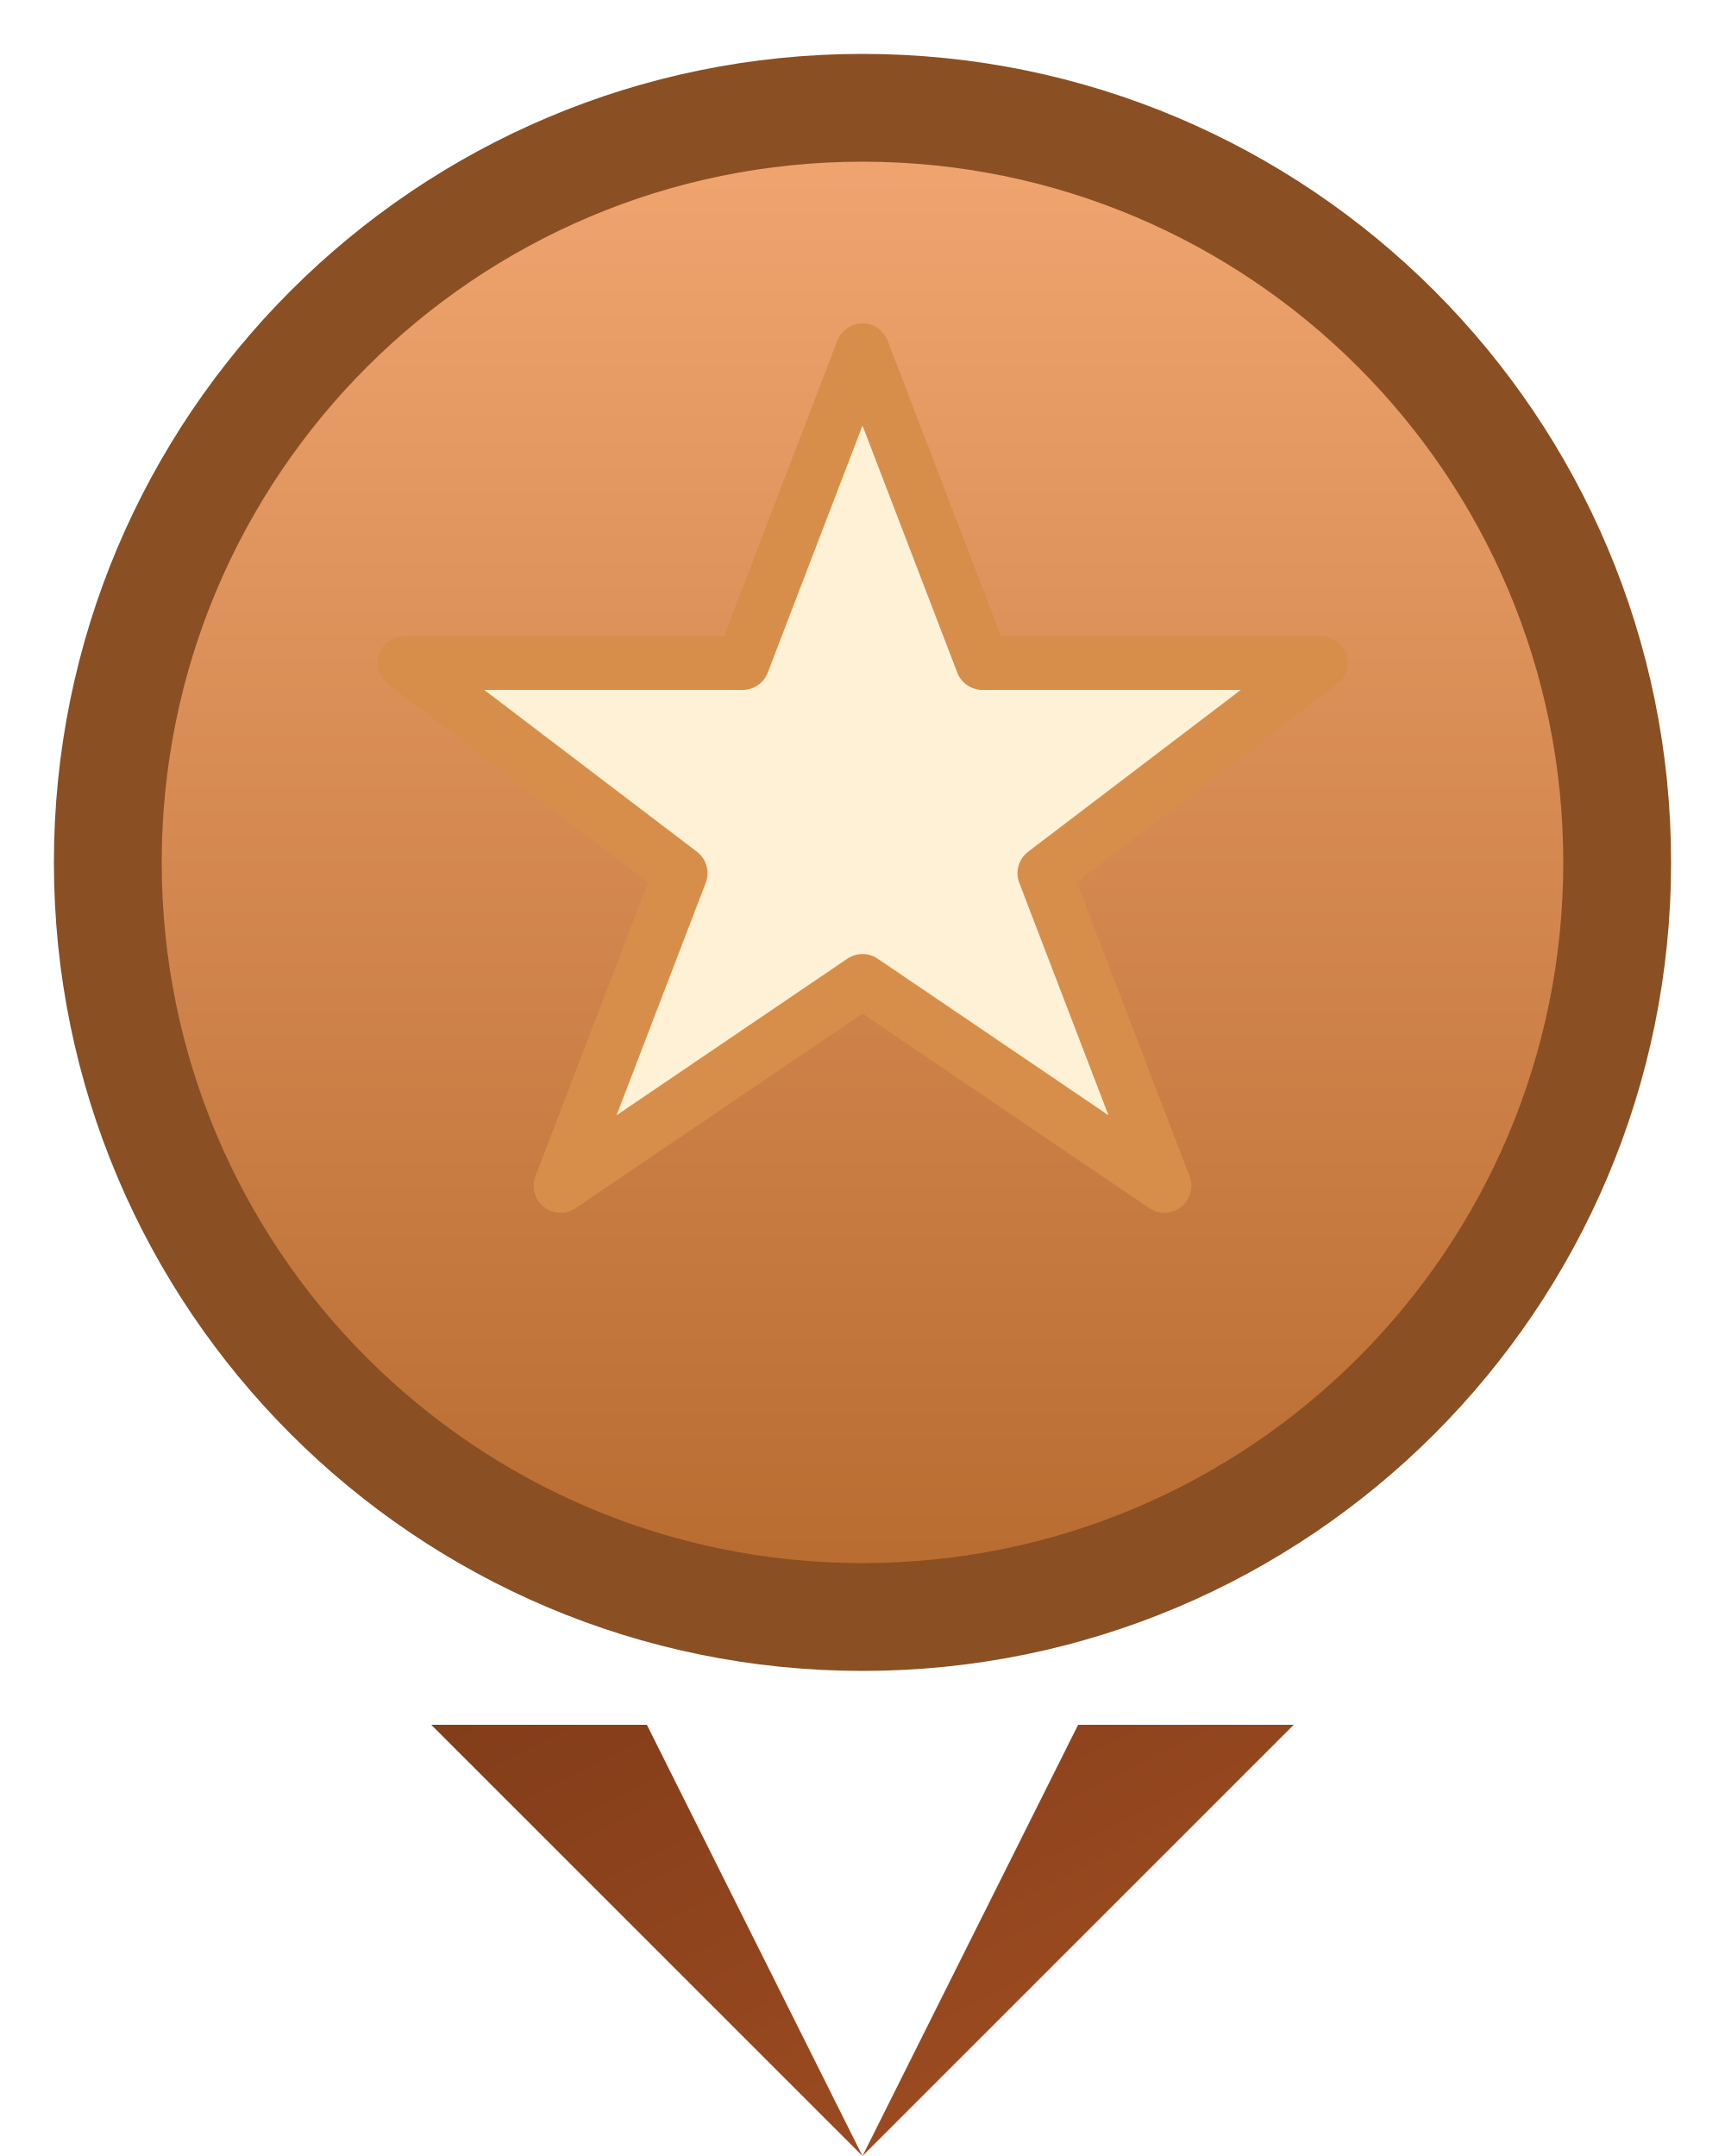
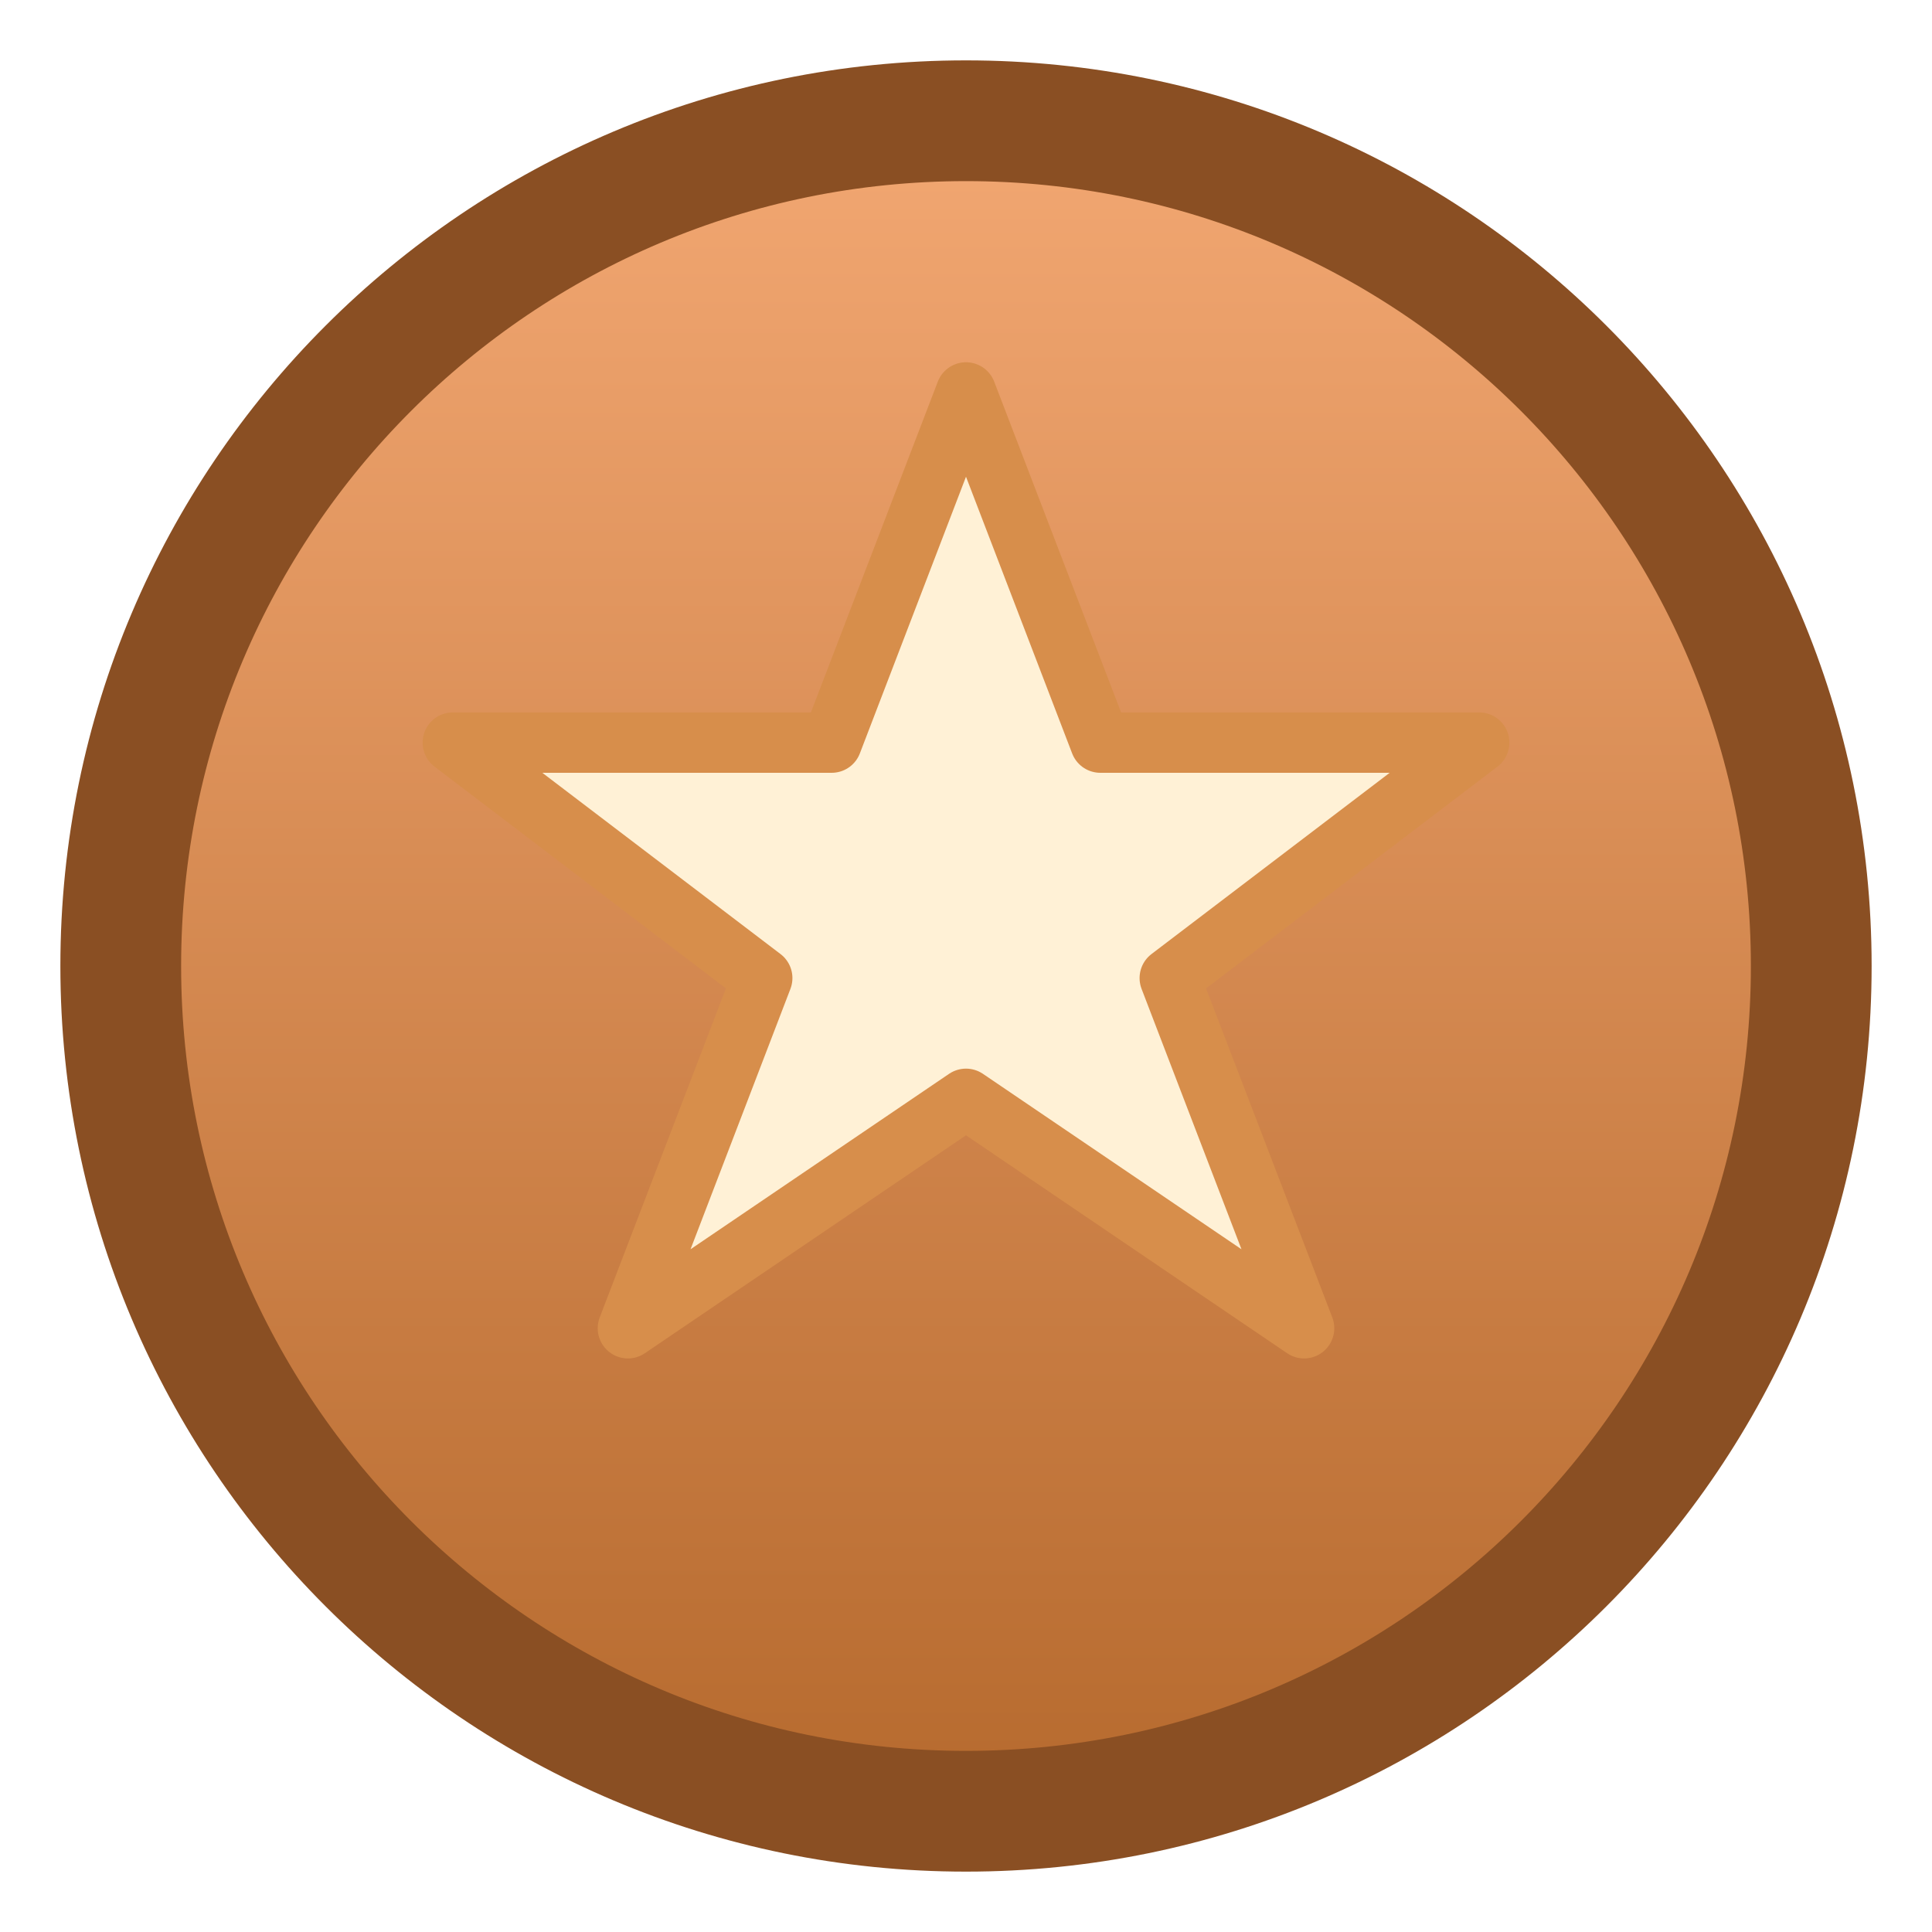
- <svg xmlns="http://www.w3.org/2000/svg" viewBox="0 0 128 160">
+ <svg xmlns="http://www.w3.org/2000/svg" viewBox="0 0 128 128">
  <defs>
    <linearGradient id="bronze-medal" x1="0%" y1="0%" x2="0%" y2="100%">
      <stop offset="0%" stop-color="#f2a772" />
      <stop offset="100%" stop-color="#b66a2e" />
    </linearGradient>
-     <linearGradient id="bronze-ribbon" x1="0%" y1="0%" x2="100%" y2="100%">
-       <stop offset="0%" stop-color="#823d1a" />
-       <stop offset="100%" stop-color="#a44f22" />
-     </linearGradient>
  </defs>
  <g fill="none" fill-rule="evenodd">
-     <path d="M32 128h16l16 32 16-32h16l-32 32z" fill="url(#bronze-ribbon)" />
    <circle cx="64" cy="64" r="56" fill="url(#bronze-medal)" stroke="#8a4f23" stroke-width="8" />
    <polygon points="64 26 72.9 49.2 98 49.2 77.5 64.8 86.4 88 64 72.8 41.6 88 50.5 64.8 30 49.2 55.1 49.2" fill="#fff1d6" stroke="#d78e4b" stroke-width="4" stroke-linejoin="round" />
  </g>
</svg>
